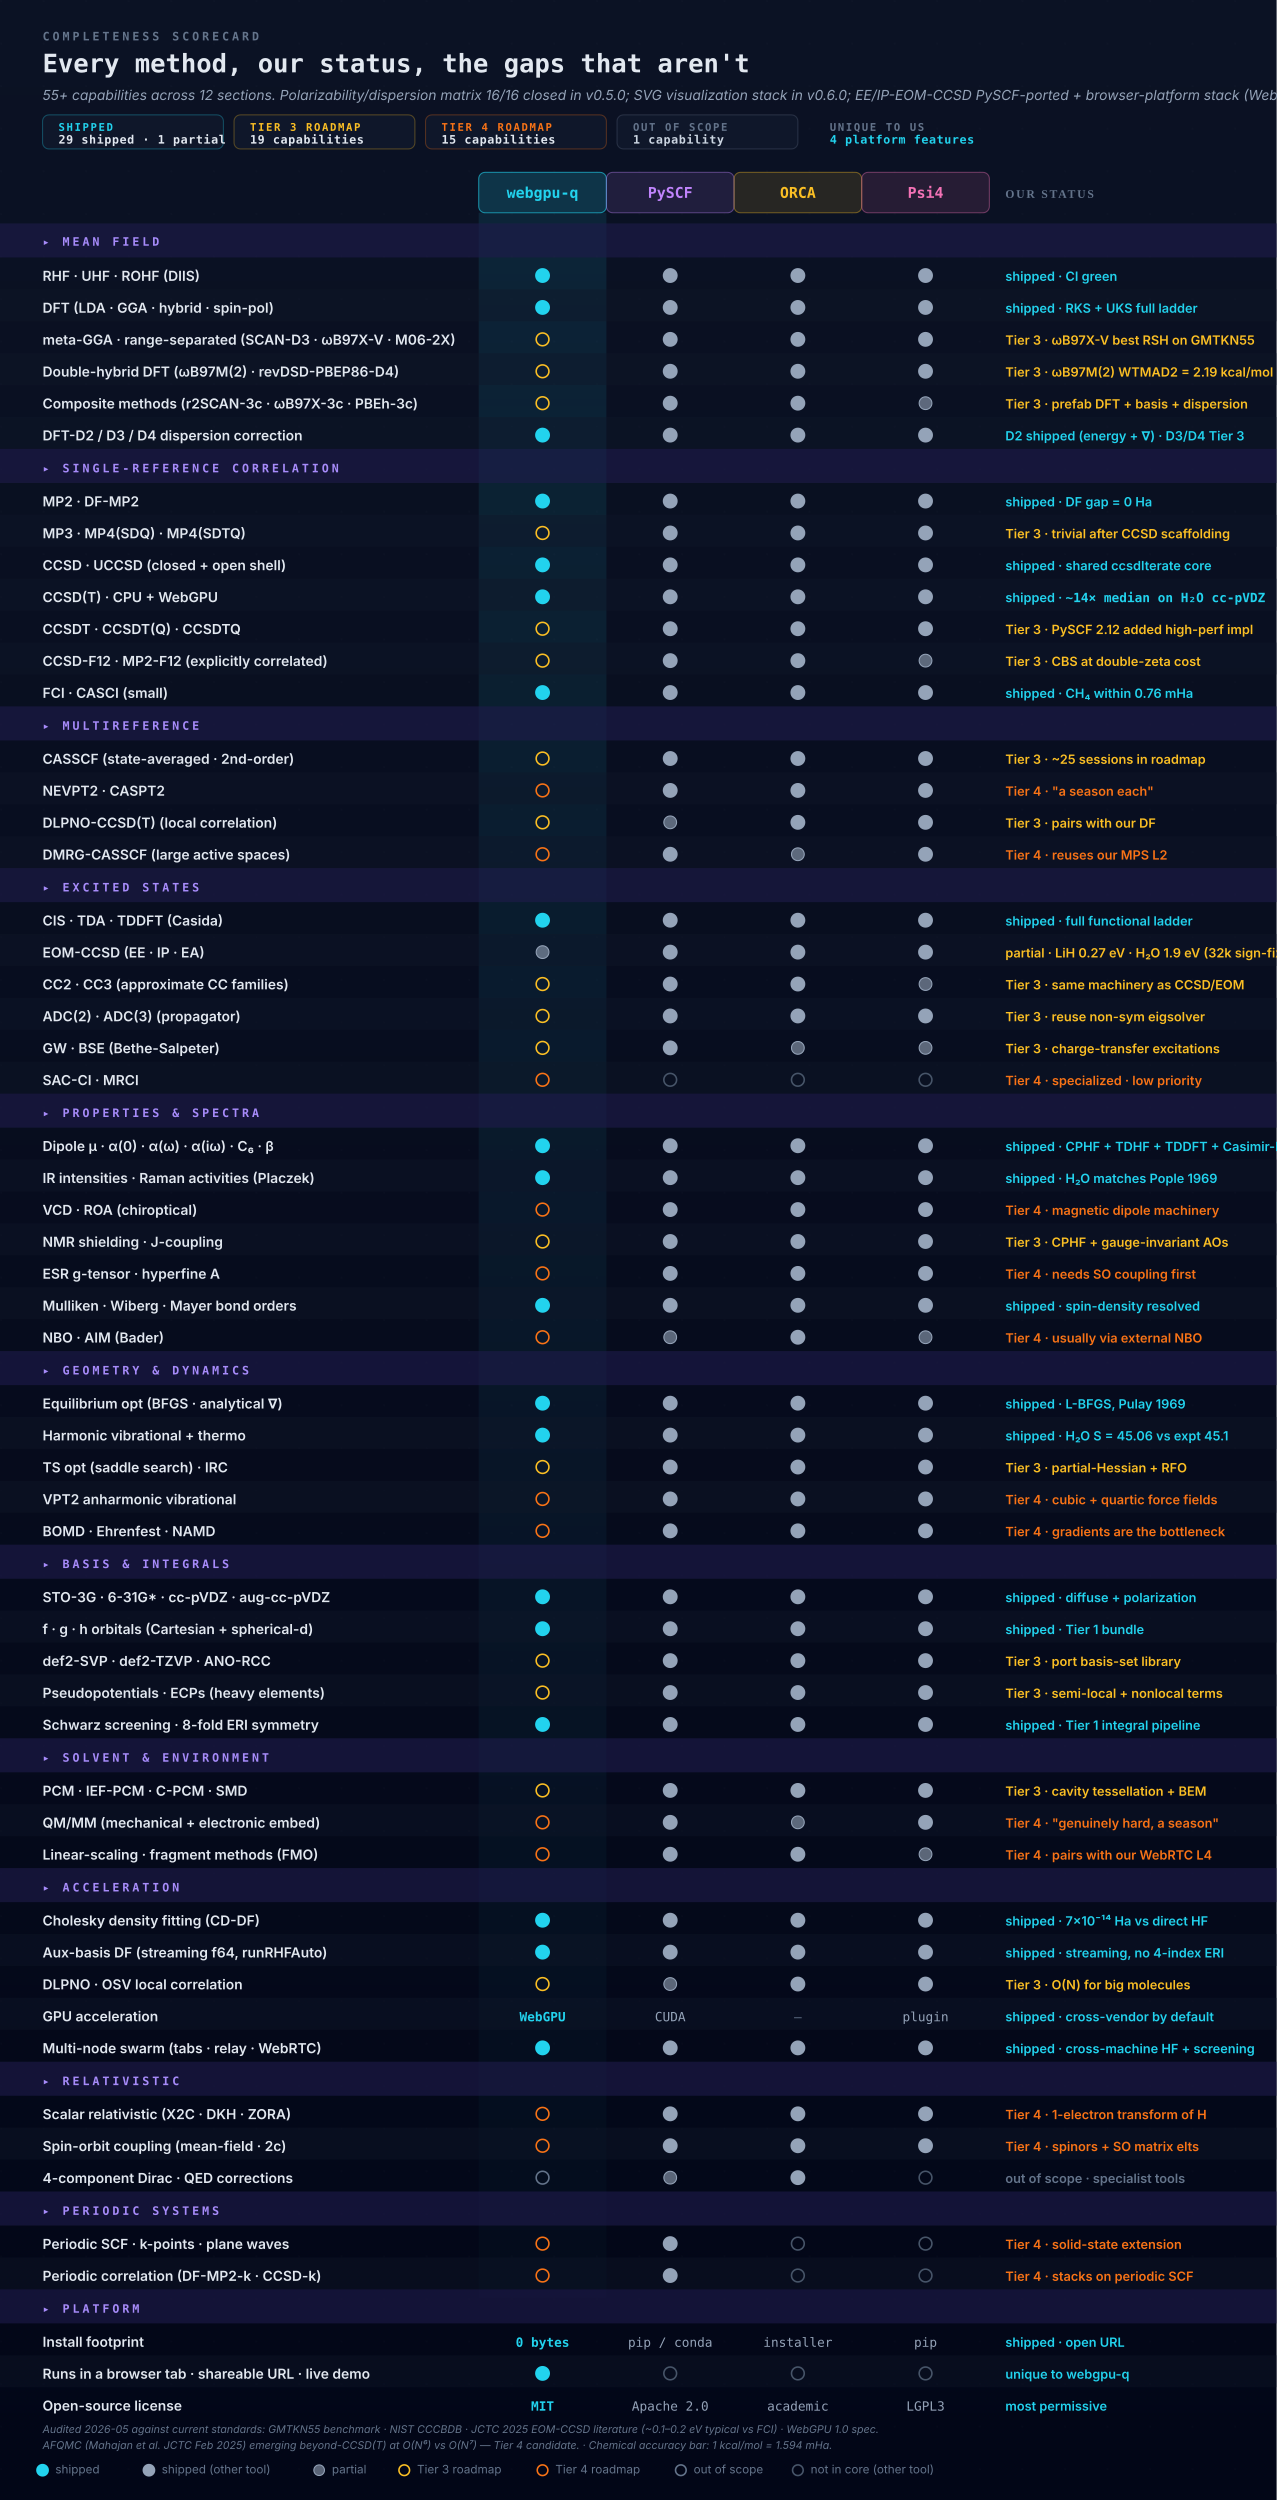
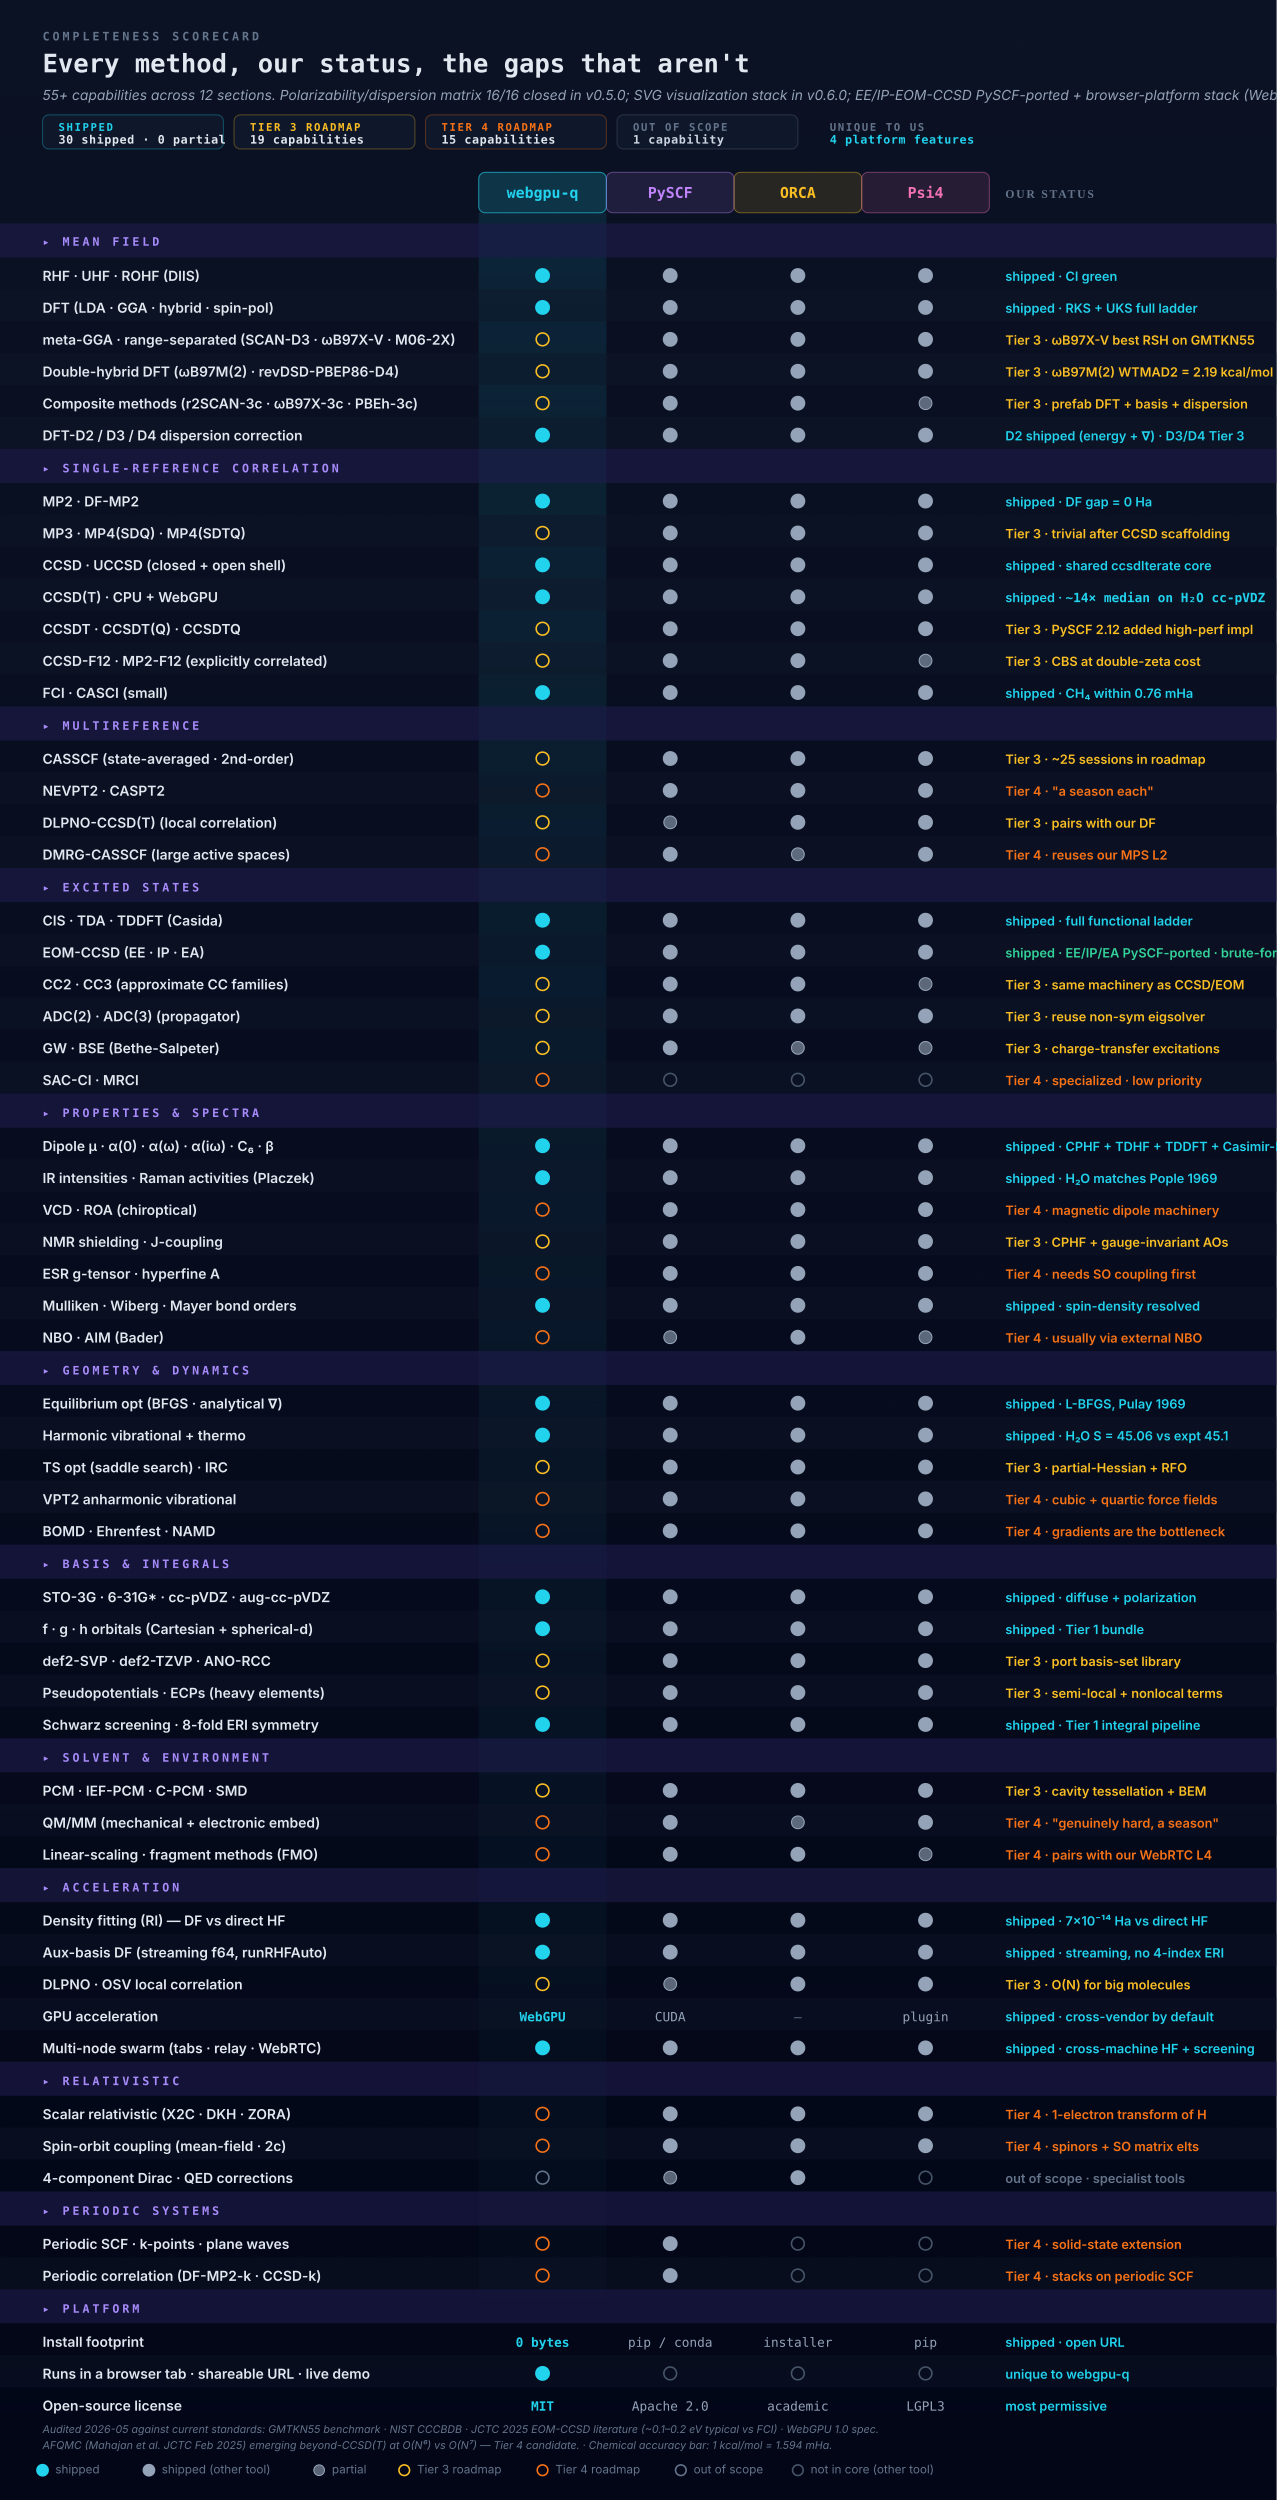
<svg xmlns="http://www.w3.org/2000/svg" viewBox="0 0 1200 2350" width="1200" height="2350" role="img" aria-label="Completeness scorecard: webgpu-q vs PySCF, ORCA, Psi4 — 55+ methods across 12 sections with roadmap status, audited against 2026 scientific standards">
  <defs>
    <linearGradient id="bgMx" x1="0" y1="0" x2="0" y2="1">
      <stop offset="0%" stop-color="#0b1224" />
      <stop offset="100%" stop-color="#020617" />
    </linearGradient>
    <pattern id="dotsMx" width="40" height="40" patternUnits="userSpaceOnUse">
      <circle cx="1" cy="1" r="0.55" fill="#ffffff" opacity="0.04" />
    </pattern>
    <linearGradient id="hlight" x1="0" y1="0" x2="0" y2="1">
      <stop offset="0%" stop-color="#22d3ee" stop-opacity="0.10" />
      <stop offset="100%" stop-color="#22d3ee" stop-opacity="0.02" />
    </linearGradient>
  </defs>
  <rect width="1200" height="2350" fill="url(#bgMx)" />
  <rect width="1200" height="2350" fill="url(#dotsMx)" />
  <text x="40" y="38" font-family="ui-monospace, monospace" font-size="11" letter-spacing="0.25em" fill="#64748b" font-weight="600">COMPLETENESS SCORECARD</text>
  <text x="40" y="68" font-family="ui-monospace, monospace" font-size="24" font-weight="700" fill="#e2e8f0">Every method, our status, the gaps that aren't</text>
  <text x="40" y="94" font-family="-apple-system, system-ui, sans-serif" font-size="13" fill="#94a3b8" font-style="italic">55+ capabilities across 12 sections. Polarizability/dispersion matrix 16/16 closed in v0.5.0; SVG visualization stack in v0.6.0; EE/IP-EOM-CCSD PySCF-ported + browser-platform stack (Web Workers, Pyodide, drag-import, PWA) in v0.7.0. Every gap has a roadmap tier.</text>
  <g font-family="ui-monospace, monospace" font-size="12" letter-spacing="0.05em">
    <rect x="40" y="108" width="170" height="32" rx="6" fill="#0f172a" stroke="#22d3ee" stroke-opacity="0.3" />
    <text x="55" y="123" font-size="10" fill="#22d3ee" font-weight="700" letter-spacing="0.15em">SHIPPED</text>
-     <text x="55" y="135" font-size="11" fill="#e2e8f0" font-weight="700">29 shipped · 1 partial</text>
+     <text x="55" y="135" font-size="11" fill="#e2e8f0" font-weight="700">30 shipped · 0 partial</text>
    <rect x="220" y="108" width="170" height="32" rx="6" fill="#0f172a" stroke="#fbbf24" stroke-opacity="0.3" />
    <text x="235" y="123" font-size="10" fill="#fbbf24" font-weight="700" letter-spacing="0.15em">TIER 3 ROADMAP</text>
    <text x="235" y="135" font-size="11" fill="#e2e8f0" font-weight="700">19 capabilities</text>
    <rect x="400" y="108" width="170" height="32" rx="6" fill="#0f172a" stroke="#f97316" stroke-opacity="0.3" />
    <text x="415" y="123" font-size="10" fill="#f97316" font-weight="700" letter-spacing="0.15em">TIER 4 ROADMAP</text>
    <text x="415" y="135" font-size="11" fill="#e2e8f0" font-weight="700">15 capabilities</text>
    <rect x="580" y="108" width="170" height="32" rx="6" fill="#0f172a" stroke="#64748b" stroke-opacity="0.3" />
    <text x="595" y="123" font-size="10" fill="#64748b" font-weight="700" letter-spacing="0.15em">OUT OF SCOPE</text>
    <text x="595" y="135" font-size="11" fill="#cbd5e1" font-weight="700">1 capability</text>
    <text x="780" y="123" font-size="10" fill="#64748b" font-weight="700" letter-spacing="0.15em">UNIQUE TO US</text>
    <text x="780" y="135" font-size="11" fill="#22d3ee" font-weight="700">4 platform features</text>
  </g>
  <g transform="translate(0 162)">
    <rect x="450" y="0" width="120" height="38" rx="6" fill="#22d3ee" fill-opacity="0.18" stroke="#22d3ee" stroke-opacity="0.6" />
    <rect x="570" y="0" width="120" height="38" rx="6" fill="#c084fc" fill-opacity="0.12" stroke="#c084fc" stroke-opacity="0.4" />
    <rect x="690" y="0" width="120" height="38" rx="6" fill="#fbbf24" fill-opacity="0.12" stroke="#fbbf24" stroke-opacity="0.4" />
    <rect x="810" y="0" width="120" height="38" rx="6" fill="#f472b6" fill-opacity="0.12" stroke="#f472b6" stroke-opacity="0.4" />
    <g font-family="ui-monospace, monospace" font-weight="700" text-anchor="middle">
      <text x="510" y="24" font-size="14" fill="#22d3ee">webgpu-q</text>
      <text x="630" y="24" font-size="14" fill="#c084fc">PySCF</text>
      <text x="750" y="24" font-size="14" fill="#fbbf24">ORCA</text>
      <text x="870" y="24" font-size="14" fill="#f472b6">Psi4</text>
    </g>
    <text x="945" y="24" font-size="11" fill="#64748b" font-weight="700" letter-spacing="0.15em">OUR STATUS</text>
  </g>
  <rect x="450" y="200" width="120" height="1960" fill="url(#hlight)" />
  <g font-family="-apple-system, system-ui, sans-serif" font-size="13" fill="#e2e8f0">
    <g transform="translate(0 210)">
      <rect width="1200" height="32" fill="#1e1b4b" fill-opacity="0.6" />
      <text x="40" y="21" font-family="ui-monospace, monospace" font-size="11" letter-spacing="0.25em" fill="#a78bfa" font-weight="700">▸ MEAN FIELD</text>
    </g>
    <g transform="translate(0 242)">
      <text x="40" y="22" font-weight="600">RHF · UHF · ROHF (DIIS)</text>
      <circle cx="510" cy="17" r="7" fill="#22d3ee" />
      <circle cx="630" cy="17" r="7" fill="#94a3b8" />
      <circle cx="750" cy="17" r="7" fill="#94a3b8" />
      <circle cx="870" cy="17" r="7" fill="#94a3b8" />
      <text x="945" y="22" font-size="12" fill="#22d3ee" font-weight="600">shipped · CI green</text>
    </g>
    <g transform="translate(0 272)">
      <rect width="1200" height="30" fill="#0f172a" fill-opacity="0.4" />
      <text x="40" y="22" font-weight="600">DFT (LDA · GGA · hybrid · spin-pol)</text>
      <circle cx="510" cy="17" r="7" fill="#22d3ee" />
      <circle cx="630" cy="17" r="7" fill="#94a3b8" />
      <circle cx="750" cy="17" r="7" fill="#94a3b8" />
      <circle cx="870" cy="17" r="7" fill="#94a3b8" />
      <text x="945" y="22" font-size="12" fill="#22d3ee" font-weight="600">shipped · RKS + UKS full ladder</text>
    </g>
    <g transform="translate(0 302)">
      <text x="40" y="22" font-weight="600">meta-GGA · range-separated (SCAN-D3 · ωB97X-V · M06-2X)</text>
      <circle cx="510" cy="17" r="6" fill="none" stroke="#fbbf24" stroke-width="1.5" />
      <circle cx="630" cy="17" r="7" fill="#94a3b8" />
      <circle cx="750" cy="17" r="7" fill="#94a3b8" />
      <circle cx="870" cy="17" r="7" fill="#94a3b8" />
      <text x="945" y="22" font-size="12" fill="#fbbf24" font-weight="600">Tier 3 · ωB97X-V best RSH on GMTKN55</text>
    </g>
    <g transform="translate(0 332)">
      <rect width="1200" height="30" fill="#0f172a" fill-opacity="0.4" />
      <text x="40" y="22" font-weight="600">Double-hybrid DFT (ωB97M(2) · revDSD-PBEP86-D4)</text>
      <circle cx="510" cy="17" r="6" fill="none" stroke="#fbbf24" stroke-width="1.5" />
      <circle cx="630" cy="17" r="7" fill="#94a3b8" />
      <circle cx="750" cy="17" r="7" fill="#94a3b8" />
      <circle cx="870" cy="17" r="7" fill="#94a3b8" />
      <text x="945" y="22" font-size="12" fill="#fbbf24" font-weight="600">Tier 3 · ωB97M(2) WTMAD2 = 2.19 kcal/mol</text>
    </g>
    <g transform="translate(0 362)">
      <text x="40" y="22" font-weight="600">Composite methods (r2SCAN-3c · ωB97X-3c · PBEh-3c)</text>
      <circle cx="510" cy="17" r="6" fill="none" stroke="#fbbf24" stroke-width="1.5" />
      <circle cx="630" cy="17" r="7" fill="#94a3b8" />
      <circle cx="750" cy="17" r="7" fill="#94a3b8" />
      <circle cx="870" cy="17" r="6" fill="#94a3b8" fill-opacity="0.6" stroke="#94a3b8" />
      <text x="945" y="22" font-size="12" fill="#fbbf24" font-weight="600">Tier 3 · prefab DFT + basis + dispersion</text>
    </g>
    <g transform="translate(0 392)">
      <rect width="1200" height="30" fill="#0f172a" fill-opacity="0.4" />
      <text x="40" y="22" font-weight="600">DFT-D2 / D3 / D4 dispersion correction</text>
      <circle cx="510" cy="17" r="7" fill="#22d3ee" />
      <circle cx="630" cy="17" r="7" fill="#94a3b8" />
      <circle cx="750" cy="17" r="7" fill="#94a3b8" />
      <circle cx="870" cy="17" r="7" fill="#94a3b8" />
      <text x="945" y="22" font-size="12" fill="#22d3ee" font-weight="600">D2 shipped (energy + ∇) · D3/D4 Tier 3</text>
    </g>
    <g transform="translate(0 422)">
      <rect width="1200" height="32" fill="#1e1b4b" fill-opacity="0.6" />
      <text x="40" y="22" font-family="ui-monospace, monospace" font-size="11" letter-spacing="0.25em" fill="#a78bfa" font-weight="700">▸ SINGLE-REFERENCE CORRELATION</text>
    </g>
    <g transform="translate(0 454)">
      <text x="40" y="22" font-weight="600">MP2 · DF-MP2</text>
      <circle cx="510" cy="17" r="7" fill="#22d3ee" />
      <circle cx="630" cy="17" r="7" fill="#94a3b8" />
      <circle cx="750" cy="17" r="7" fill="#94a3b8" />
      <circle cx="870" cy="17" r="7" fill="#94a3b8" />
      <text x="945" y="22" font-size="12" fill="#22d3ee" font-weight="600">shipped · DF gap = 0 Ha</text>
    </g>
    <g transform="translate(0 484)">
      <rect width="1200" height="30" fill="#0f172a" fill-opacity="0.4" />
      <text x="40" y="22" font-weight="600">MP3 · MP4(SDQ) · MP4(SDTQ)</text>
      <circle cx="510" cy="17" r="6" fill="none" stroke="#fbbf24" stroke-width="1.5" />
      <circle cx="630" cy="17" r="7" fill="#94a3b8" />
      <circle cx="750" cy="17" r="7" fill="#94a3b8" />
      <circle cx="870" cy="17" r="7" fill="#94a3b8" />
      <text x="945" y="22" font-size="12" fill="#fbbf24" font-weight="600">Tier 3 · trivial after CCSD scaffolding</text>
    </g>
    <g transform="translate(0 514)">
      <text x="40" y="22" font-weight="600">CCSD · UCCSD (closed + open shell)</text>
      <circle cx="510" cy="17" r="7" fill="#22d3ee" />
      <circle cx="630" cy="17" r="7" fill="#94a3b8" />
      <circle cx="750" cy="17" r="7" fill="#94a3b8" />
      <circle cx="870" cy="17" r="7" fill="#94a3b8" />
      <text x="945" y="22" font-size="12" fill="#22d3ee" font-weight="600">shipped · shared ccsdIterate core</text>
    </g>
    <g transform="translate(0 544)">
      <rect width="1200" height="30" fill="#0f172a" fill-opacity="0.4" />
      <text x="40" y="22" font-weight="600">CCSD(T) · CPU + WebGPU</text>
      <circle cx="510" cy="17" r="7" fill="#22d3ee" />
      <circle cx="630" cy="17" r="7" fill="#94a3b8" />
      <circle cx="750" cy="17" r="7" fill="#94a3b8" />
      <circle cx="870" cy="17" r="7" fill="#94a3b8" />
      <text x="945" y="22" font-size="12" fill="#22d3ee" font-weight="600">shipped · <tspan font-family="ui-monospace, monospace" font-weight="700">~14× median on H₂O cc-pVDZ</tspan>
      </text>
    </g>
    <g transform="translate(0 574)">
      <text x="40" y="22" font-weight="600">CCSDT · CCSDT(Q) · CCSDTQ</text>
      <circle cx="510" cy="17" r="6" fill="none" stroke="#fbbf24" stroke-width="1.5" />
      <circle cx="630" cy="17" r="7" fill="#94a3b8" />
      <circle cx="750" cy="17" r="7" fill="#94a3b8" />
      <circle cx="870" cy="17" r="7" fill="#94a3b8" />
      <text x="945" y="22" font-size="12" fill="#fbbf24" font-weight="600">Tier 3 · PySCF 2.12 added high-perf impl</text>
    </g>
    <g transform="translate(0 604)">
      <rect width="1200" height="30" fill="#0f172a" fill-opacity="0.4" />
      <text x="40" y="22" font-weight="600">CCSD-F12 · MP2-F12 (explicitly correlated)</text>
      <circle cx="510" cy="17" r="6" fill="none" stroke="#fbbf24" stroke-width="1.5" />
      <circle cx="630" cy="17" r="7" fill="#94a3b8" />
      <circle cx="750" cy="17" r="7" fill="#94a3b8" />
      <circle cx="870" cy="17" r="6" fill="#94a3b8" fill-opacity="0.6" stroke="#94a3b8" />
      <text x="945" y="22" font-size="12" fill="#fbbf24" font-weight="600">Tier 3 · CBS at double-zeta cost</text>
    </g>
    <g transform="translate(0 634)">
      <text x="40" y="22" font-weight="600">FCI · CASCI (small)</text>
      <circle cx="510" cy="17" r="7" fill="#22d3ee" />
      <circle cx="630" cy="17" r="7" fill="#94a3b8" />
      <circle cx="750" cy="17" r="7" fill="#94a3b8" />
      <circle cx="870" cy="17" r="7" fill="#94a3b8" />
      <text x="945" y="22" font-size="12" fill="#22d3ee" font-weight="600">shipped · CH₄ within 0.76 mHa</text>
    </g>
    <g transform="translate(0 664)">
      <rect width="1200" height="32" fill="#1e1b4b" fill-opacity="0.6" />
      <text x="40" y="22" font-family="ui-monospace, monospace" font-size="11" letter-spacing="0.25em" fill="#a78bfa" font-weight="700">▸ MULTIREFERENCE</text>
    </g>
    <g transform="translate(0 696)">
      <text x="40" y="22" font-weight="600">CASSCF (state-averaged · 2nd-order)</text>
      <circle cx="510" cy="17" r="6" fill="none" stroke="#fbbf24" stroke-width="1.5" />
      <circle cx="630" cy="17" r="7" fill="#94a3b8" />
      <circle cx="750" cy="17" r="7" fill="#94a3b8" />
      <circle cx="870" cy="17" r="7" fill="#94a3b8" />
      <text x="945" y="22" font-size="12" fill="#fbbf24" font-weight="600">Tier 3 · ~25 sessions in roadmap</text>
    </g>
    <g transform="translate(0 726)">
      <rect width="1200" height="30" fill="#0f172a" fill-opacity="0.4" />
      <text x="40" y="22" font-weight="600">NEVPT2 · CASPT2</text>
      <circle cx="510" cy="17" r="6" fill="none" stroke="#f97316" stroke-width="1.5" />
      <circle cx="630" cy="17" r="7" fill="#94a3b8" />
      <circle cx="750" cy="17" r="7" fill="#94a3b8" />
      <circle cx="870" cy="17" r="7" fill="#94a3b8" />
      <text x="945" y="22" font-size="12" fill="#f97316" font-weight="600">Tier 4 · "a season each"</text>
    </g>
    <g transform="translate(0 756)">
      <text x="40" y="22" font-weight="600">DLPNO-CCSD(T) (local correlation)</text>
      <circle cx="510" cy="17" r="6" fill="none" stroke="#fbbf24" stroke-width="1.5" />
      <circle cx="630" cy="17" r="6" fill="#94a3b8" fill-opacity="0.6" stroke="#94a3b8" />
      <circle cx="750" cy="17" r="7" fill="#94a3b8" />
      <circle cx="870" cy="17" r="7" fill="#94a3b8" />
      <text x="945" y="22" font-size="12" fill="#fbbf24" font-weight="600">Tier 3 · pairs with our DF</text>
    </g>
    <g transform="translate(0 786)">
      <rect width="1200" height="30" fill="#0f172a" fill-opacity="0.4" />
      <text x="40" y="22" font-weight="600">DMRG-CASSCF (large active spaces)</text>
      <circle cx="510" cy="17" r="6" fill="none" stroke="#f97316" stroke-width="1.5" />
      <circle cx="630" cy="17" r="7" fill="#94a3b8" />
      <circle cx="750" cy="17" r="6" fill="#94a3b8" fill-opacity="0.6" stroke="#94a3b8" />
      <circle cx="870" cy="17" r="7" fill="#94a3b8" />
      <text x="945" y="22" font-size="12" fill="#f97316" font-weight="600">Tier 4 · reuses our MPS L2</text>
    </g>
    <g transform="translate(0 816)">
      <rect width="1200" height="32" fill="#1e1b4b" fill-opacity="0.6" />
      <text x="40" y="22" font-family="ui-monospace, monospace" font-size="11" letter-spacing="0.25em" fill="#a78bfa" font-weight="700">▸ EXCITED STATES</text>
    </g>
    <g transform="translate(0 848)">
      <text x="40" y="22" font-weight="600">CIS · TDA · TDDFT (Casida)</text>
      <circle cx="510" cy="17" r="7" fill="#22d3ee" />
      <circle cx="630" cy="17" r="7" fill="#94a3b8" />
      <circle cx="750" cy="17" r="7" fill="#94a3b8" />
      <circle cx="870" cy="17" r="7" fill="#94a3b8" />
      <text x="945" y="22" font-size="12" fill="#22d3ee" font-weight="600">shipped · full functional ladder</text>
    </g>
    <g transform="translate(0 878)">
      <rect width="1200" height="30" fill="#0f172a" fill-opacity="0.4" />
      <text x="40" y="22" font-weight="600">EOM-CCSD (EE · IP · EA)</text>
-       <circle cx="510" cy="17" r="6" fill="#94a3b8" fill-opacity="0.6" stroke="#94a3b8" />
-       <circle cx="630" cy="17" r="7" fill="#94a3b8" />
-       <circle cx="750" cy="17" r="7" fill="#94a3b8" />
-       <circle cx="870" cy="17" r="7" fill="#94a3b8" />
-       <text x="945" y="22" font-size="12" fill="#fbbf24" font-weight="600">partial · LiH 0.27 eV · H₂O 1.9 eV (32k sign-fix shipped)</text>
+       <circle cx="510" cy="17" r="7" fill="#22d3ee" />
+       <circle cx="630" cy="17" r="7" fill="#94a3b8" />
+       <circle cx="750" cy="17" r="7" fill="#94a3b8" />
+       <circle cx="870" cy="17" r="7" fill="#94a3b8" />
+       <text x="945" y="22" font-size="12" fill="#34d399" font-weight="600">shipped · EE/IP/EA PySCF-ported · brute-force &lt;1e-10 Ha</text>
    </g>
    <g transform="translate(0 908)">
      <text x="40" y="22" font-weight="600">CC2 · CC3 (approximate CC families)</text>
      <circle cx="510" cy="17" r="6" fill="none" stroke="#fbbf24" stroke-width="1.5" />
      <circle cx="630" cy="17" r="7" fill="#94a3b8" />
      <circle cx="750" cy="17" r="7" fill="#94a3b8" />
      <circle cx="870" cy="17" r="6" fill="#94a3b8" fill-opacity="0.6" stroke="#94a3b8" />
      <text x="945" y="22" font-size="12" fill="#fbbf24" font-weight="600">Tier 3 · same machinery as CCSD/EOM</text>
    </g>
    <g transform="translate(0 938)">
      <rect width="1200" height="30" fill="#0f172a" fill-opacity="0.4" />
      <text x="40" y="22" font-weight="600">ADC(2) · ADC(3) (propagator)</text>
      <circle cx="510" cy="17" r="6" fill="none" stroke="#fbbf24" stroke-width="1.5" />
      <circle cx="630" cy="17" r="7" fill="#94a3b8" />
      <circle cx="750" cy="17" r="7" fill="#94a3b8" />
      <circle cx="870" cy="17" r="7" fill="#94a3b8" />
      <text x="945" y="22" font-size="12" fill="#fbbf24" font-weight="600">Tier 3 · reuse non-sym eigsolver</text>
    </g>
    <g transform="translate(0 968)">
      <text x="40" y="22" font-weight="600">GW · BSE (Bethe-Salpeter)</text>
      <circle cx="510" cy="17" r="6" fill="none" stroke="#fbbf24" stroke-width="1.5" />
      <circle cx="630" cy="17" r="7" fill="#94a3b8" />
      <circle cx="750" cy="17" r="6" fill="#94a3b8" fill-opacity="0.6" stroke="#94a3b8" />
      <circle cx="870" cy="17" r="6" fill="#94a3b8" fill-opacity="0.6" stroke="#94a3b8" />
      <text x="945" y="22" font-size="12" fill="#fbbf24" font-weight="600">Tier 3 · charge-transfer excitations</text>
    </g>
    <g transform="translate(0 998)">
      <rect width="1200" height="30" fill="#0f172a" fill-opacity="0.4" />
      <text x="40" y="22" font-weight="600">SAC-CI · MRCI</text>
      <circle cx="510" cy="17" r="6" fill="none" stroke="#f97316" stroke-width="1.5" />
      <circle cx="630" cy="17" r="6" fill="none" stroke="#475569" stroke-width="1.5" />
      <circle cx="750" cy="17" r="6" fill="none" stroke="#475569" stroke-width="1.5" />
      <circle cx="870" cy="17" r="6" fill="none" stroke="#475569" stroke-width="1.5" />
      <text x="945" y="22" font-size="12" fill="#f97316" font-weight="600">Tier 4 · specialized · low priority</text>
    </g>
    <g transform="translate(0 1028)">
      <rect width="1200" height="32" fill="#1e1b4b" fill-opacity="0.6" />
      <text x="40" y="22" font-family="ui-monospace, monospace" font-size="11" letter-spacing="0.25em" fill="#a78bfa" font-weight="700">▸ PROPERTIES &amp; SPECTRA</text>
    </g>
    <g transform="translate(0 1060)">
      <text x="40" y="22" font-weight="600">Dipole μ · α(0) · α(ω) · α(iω) · C₆ · β</text>
      <circle cx="510" cy="17" r="7" fill="#22d3ee" />
      <circle cx="630" cy="17" r="7" fill="#94a3b8" />
      <circle cx="750" cy="17" r="7" fill="#94a3b8" />
      <circle cx="870" cy="17" r="7" fill="#94a3b8" />
      <text x="945" y="22" font-size="12" fill="#22d3ee" font-weight="600">shipped · CPHF + TDHF + TDDFT + Casimir-Polder</text>
    </g>
    <g transform="translate(0 1090)">
      <rect width="1200" height="30" fill="#0f172a" fill-opacity="0.4" />
      <text x="40" y="22" font-weight="600">IR intensities · Raman activities (Placzek)</text>
      <circle cx="510" cy="17" r="7" fill="#22d3ee" />
      <circle cx="630" cy="17" r="7" fill="#94a3b8" />
      <circle cx="750" cy="17" r="7" fill="#94a3b8" />
      <circle cx="870" cy="17" r="7" fill="#94a3b8" />
      <text x="945" y="22" font-size="12" fill="#22d3ee" font-weight="600">shipped · H₂O matches Pople 1969</text>
    </g>
    <g transform="translate(0 1120)">
      <text x="40" y="22" font-weight="600">VCD · ROA (chiroptical)</text>
      <circle cx="510" cy="17" r="6" fill="none" stroke="#f97316" stroke-width="1.5" />
      <circle cx="630" cy="17" r="7" fill="#94a3b8" />
      <circle cx="750" cy="17" r="7" fill="#94a3b8" />
      <circle cx="870" cy="17" r="7" fill="#94a3b8" />
      <text x="945" y="22" font-size="12" fill="#f97316" font-weight="600">Tier 4 · magnetic dipole machinery</text>
    </g>
    <g transform="translate(0 1150)">
      <rect width="1200" height="30" fill="#0f172a" fill-opacity="0.4" />
      <text x="40" y="22" font-weight="600">NMR shielding · J-coupling</text>
      <circle cx="510" cy="17" r="6" fill="none" stroke="#fbbf24" stroke-width="1.5" />
      <circle cx="630" cy="17" r="7" fill="#94a3b8" />
      <circle cx="750" cy="17" r="7" fill="#94a3b8" />
      <circle cx="870" cy="17" r="7" fill="#94a3b8" />
      <text x="945" y="22" font-size="12" fill="#fbbf24" font-weight="600">Tier 3 · CPHF + gauge-invariant AOs</text>
    </g>
    <g transform="translate(0 1180)">
      <text x="40" y="22" font-weight="600">ESR g-tensor · hyperfine A</text>
      <circle cx="510" cy="17" r="6" fill="none" stroke="#f97316" stroke-width="1.5" />
      <circle cx="630" cy="17" r="7" fill="#94a3b8" />
      <circle cx="750" cy="17" r="7" fill="#94a3b8" />
      <circle cx="870" cy="17" r="7" fill="#94a3b8" />
      <text x="945" y="22" font-size="12" fill="#f97316" font-weight="600">Tier 4 · needs SO coupling first</text>
    </g>
    <g transform="translate(0 1210)">
      <rect width="1200" height="30" fill="#0f172a" fill-opacity="0.4" />
      <text x="40" y="22" font-weight="600">Mulliken · Wiberg · Mayer bond orders</text>
      <circle cx="510" cy="17" r="7" fill="#22d3ee" />
      <circle cx="630" cy="17" r="7" fill="#94a3b8" />
      <circle cx="750" cy="17" r="7" fill="#94a3b8" />
      <circle cx="870" cy="17" r="7" fill="#94a3b8" />
      <text x="945" y="22" font-size="12" fill="#22d3ee" font-weight="600">shipped · spin-density resolved</text>
    </g>
    <g transform="translate(0 1240)">
      <text x="40" y="22" font-weight="600">NBO · AIM (Bader)</text>
      <circle cx="510" cy="17" r="6" fill="none" stroke="#f97316" stroke-width="1.5" />
      <circle cx="630" cy="17" r="6" fill="#94a3b8" fill-opacity="0.6" stroke="#94a3b8" />
      <circle cx="750" cy="17" r="7" fill="#94a3b8" />
      <circle cx="870" cy="17" r="6" fill="#94a3b8" fill-opacity="0.6" stroke="#94a3b8" />
      <text x="945" y="22" font-size="12" fill="#f97316" font-weight="600">Tier 4 · usually via external NBO</text>
    </g>
    <g transform="translate(0 1270)">
      <rect width="1200" height="32" fill="#1e1b4b" fill-opacity="0.6" />
      <text x="40" y="22" font-family="ui-monospace, monospace" font-size="11" letter-spacing="0.25em" fill="#a78bfa" font-weight="700">▸ GEOMETRY &amp; DYNAMICS</text>
    </g>
    <g transform="translate(0 1302)">
      <text x="40" y="22" font-weight="600">Equilibrium opt (BFGS · analytical ∇)</text>
      <circle cx="510" cy="17" r="7" fill="#22d3ee" />
      <circle cx="630" cy="17" r="7" fill="#94a3b8" />
      <circle cx="750" cy="17" r="7" fill="#94a3b8" />
      <circle cx="870" cy="17" r="7" fill="#94a3b8" />
      <text x="945" y="22" font-size="12" fill="#22d3ee" font-weight="600">shipped · L-BFGS, Pulay 1969</text>
    </g>
    <g transform="translate(0 1332)">
      <rect width="1200" height="30" fill="#0f172a" fill-opacity="0.4" />
      <text x="40" y="22" font-weight="600">Harmonic vibrational + thermo</text>
      <circle cx="510" cy="17" r="7" fill="#22d3ee" />
      <circle cx="630" cy="17" r="7" fill="#94a3b8" />
      <circle cx="750" cy="17" r="7" fill="#94a3b8" />
      <circle cx="870" cy="17" r="7" fill="#94a3b8" />
      <text x="945" y="22" font-size="12" fill="#22d3ee" font-weight="600">shipped · H₂O S = 45.06 vs expt 45.1</text>
    </g>
    <g transform="translate(0 1362)">
      <text x="40" y="22" font-weight="600">TS opt (saddle search) · IRC</text>
      <circle cx="510" cy="17" r="6" fill="none" stroke="#fbbf24" stroke-width="1.5" />
      <circle cx="630" cy="17" r="7" fill="#94a3b8" />
      <circle cx="750" cy="17" r="7" fill="#94a3b8" />
      <circle cx="870" cy="17" r="7" fill="#94a3b8" />
      <text x="945" y="22" font-size="12" fill="#fbbf24" font-weight="600">Tier 3 · partial-Hessian + RFO</text>
    </g>
    <g transform="translate(0 1392)">
      <rect width="1200" height="30" fill="#0f172a" fill-opacity="0.4" />
      <text x="40" y="22" font-weight="600">VPT2 anharmonic vibrational</text>
      <circle cx="510" cy="17" r="6" fill="none" stroke="#f97316" stroke-width="1.5" />
      <circle cx="630" cy="17" r="7" fill="#94a3b8" />
      <circle cx="750" cy="17" r="7" fill="#94a3b8" />
      <circle cx="870" cy="17" r="7" fill="#94a3b8" />
      <text x="945" y="22" font-size="12" fill="#f97316" font-weight="600">Tier 4 · cubic + quartic force fields</text>
    </g>
    <g transform="translate(0 1422)">
      <text x="40" y="22" font-weight="600">BOMD · Ehrenfest · NAMD</text>
      <circle cx="510" cy="17" r="6" fill="none" stroke="#f97316" stroke-width="1.5" />
      <circle cx="630" cy="17" r="7" fill="#94a3b8" />
      <circle cx="750" cy="17" r="7" fill="#94a3b8" />
      <circle cx="870" cy="17" r="7" fill="#94a3b8" />
      <text x="945" y="22" font-size="12" fill="#f97316" font-weight="600">Tier 4 · gradients are the bottleneck</text>
    </g>
    <g transform="translate(0 1452)">
      <rect width="1200" height="32" fill="#1e1b4b" fill-opacity="0.6" />
      <text x="40" y="22" font-family="ui-monospace, monospace" font-size="11" letter-spacing="0.25em" fill="#a78bfa" font-weight="700">▸ BASIS &amp; INTEGRALS</text>
    </g>
    <g transform="translate(0 1484)">
      <text x="40" y="22" font-weight="600">STO-3G · 6-31G* · cc-pVDZ · aug-cc-pVDZ</text>
      <circle cx="510" cy="17" r="7" fill="#22d3ee" />
      <circle cx="630" cy="17" r="7" fill="#94a3b8" />
      <circle cx="750" cy="17" r="7" fill="#94a3b8" />
      <circle cx="870" cy="17" r="7" fill="#94a3b8" />
      <text x="945" y="22" font-size="12" fill="#22d3ee" font-weight="600">shipped · diffuse + polarization</text>
    </g>
    <g transform="translate(0 1514)">
      <rect width="1200" height="30" fill="#0f172a" fill-opacity="0.4" />
      <text x="40" y="22" font-weight="600">f · g · h orbitals (Cartesian + spherical-d)</text>
      <circle cx="510" cy="17" r="7" fill="#22d3ee" />
      <circle cx="630" cy="17" r="7" fill="#94a3b8" />
      <circle cx="750" cy="17" r="7" fill="#94a3b8" />
      <circle cx="870" cy="17" r="7" fill="#94a3b8" />
      <text x="945" y="22" font-size="12" fill="#22d3ee" font-weight="600">shipped · Tier 1 bundle</text>
    </g>
    <g transform="translate(0 1544)">
      <text x="40" y="22" font-weight="600">def2-SVP · def2-TZVP · ANO-RCC</text>
      <circle cx="510" cy="17" r="6" fill="none" stroke="#fbbf24" stroke-width="1.5" />
      <circle cx="630" cy="17" r="7" fill="#94a3b8" />
      <circle cx="750" cy="17" r="7" fill="#94a3b8" />
      <circle cx="870" cy="17" r="7" fill="#94a3b8" />
      <text x="945" y="22" font-size="12" fill="#fbbf24" font-weight="600">Tier 3 · port basis-set library</text>
    </g>
    <g transform="translate(0 1574)">
      <rect width="1200" height="30" fill="#0f172a" fill-opacity="0.4" />
      <text x="40" y="22" font-weight="600">Pseudopotentials · ECPs (heavy elements)</text>
      <circle cx="510" cy="17" r="6" fill="none" stroke="#fbbf24" stroke-width="1.5" />
      <circle cx="630" cy="17" r="7" fill="#94a3b8" />
      <circle cx="750" cy="17" r="7" fill="#94a3b8" />
      <circle cx="870" cy="17" r="7" fill="#94a3b8" />
      <text x="945" y="22" font-size="12" fill="#fbbf24" font-weight="600">Tier 3 · semi-local + nonlocal terms</text>
    </g>
    <g transform="translate(0 1604)">
      <text x="40" y="22" font-weight="600">Schwarz screening · 8-fold ERI symmetry</text>
      <circle cx="510" cy="17" r="7" fill="#22d3ee" />
      <circle cx="630" cy="17" r="7" fill="#94a3b8" />
      <circle cx="750" cy="17" r="7" fill="#94a3b8" />
      <circle cx="870" cy="17" r="7" fill="#94a3b8" />
      <text x="945" y="22" font-size="12" fill="#22d3ee" font-weight="600">shipped · Tier 1 integral pipeline</text>
    </g>
    <g transform="translate(0 1634)">
      <rect width="1200" height="32" fill="#1e1b4b" fill-opacity="0.6" />
      <text x="40" y="22" font-family="ui-monospace, monospace" font-size="11" letter-spacing="0.25em" fill="#a78bfa" font-weight="700">▸ SOLVENT &amp; ENVIRONMENT</text>
    </g>
    <g transform="translate(0 1666)">
      <text x="40" y="22" font-weight="600">PCM · IEF-PCM · C-PCM · SMD</text>
      <circle cx="510" cy="17" r="6" fill="none" stroke="#fbbf24" stroke-width="1.5" />
      <circle cx="630" cy="17" r="7" fill="#94a3b8" />
      <circle cx="750" cy="17" r="7" fill="#94a3b8" />
      <circle cx="870" cy="17" r="7" fill="#94a3b8" />
      <text x="945" y="22" font-size="12" fill="#fbbf24" font-weight="600">Tier 3 · cavity tessellation + BEM</text>
    </g>
    <g transform="translate(0 1696)">
      <rect width="1200" height="30" fill="#0f172a" fill-opacity="0.4" />
      <text x="40" y="22" font-weight="600">QM/MM (mechanical + electronic embed)</text>
      <circle cx="510" cy="17" r="6" fill="none" stroke="#f97316" stroke-width="1.5" />
      <circle cx="630" cy="17" r="7" fill="#94a3b8" />
      <circle cx="750" cy="17" r="6" fill="#94a3b8" fill-opacity="0.6" stroke="#94a3b8" />
      <circle cx="870" cy="17" r="7" fill="#94a3b8" />
      <text x="945" y="22" font-size="12" fill="#f97316" font-weight="600">Tier 4 · "genuinely hard, a season"</text>
    </g>
    <g transform="translate(0 1726)">
      <text x="40" y="22" font-weight="600">Linear-scaling · fragment methods (FMO)</text>
      <circle cx="510" cy="17" r="6" fill="none" stroke="#f97316" stroke-width="1.5" />
      <circle cx="630" cy="17" r="7" fill="#94a3b8" />
      <circle cx="750" cy="17" r="7" fill="#94a3b8" />
      <circle cx="870" cy="17" r="6" fill="#94a3b8" fill-opacity="0.6" stroke="#94a3b8" />
      <text x="945" y="22" font-size="12" fill="#f97316" font-weight="600">Tier 4 · pairs with our WebRTC L4</text>
    </g>
    <g transform="translate(0 1756)">
      <rect width="1200" height="32" fill="#1e1b4b" fill-opacity="0.6" />
      <text x="40" y="22" font-family="ui-monospace, monospace" font-size="11" letter-spacing="0.25em" fill="#a78bfa" font-weight="700">▸ ACCELERATION</text>
    </g>
    <g transform="translate(0 1788)">
-       <text x="40" y="22" font-weight="600">Cholesky density fitting (CD-DF)</text>
+       <text x="40" y="22" font-weight="600">Density fitting (RI) — DF vs direct HF</text>
      <circle cx="510" cy="17" r="7" fill="#22d3ee" />
      <circle cx="630" cy="17" r="7" fill="#94a3b8" />
      <circle cx="750" cy="17" r="7" fill="#94a3b8" />
      <circle cx="870" cy="17" r="7" fill="#94a3b8" />
      <text x="945" y="22" font-size="12" fill="#22d3ee" font-weight="600">shipped · 7×10⁻¹⁴ Ha vs direct HF</text>
    </g>
    <g transform="translate(0 1818)">
      <rect width="1200" height="30" fill="#0f172a" fill-opacity="0.4" />
      <text x="40" y="22" font-weight="600">Aux-basis DF (streaming f64, runRHFAuto)</text>
      <circle cx="510" cy="17" r="7" fill="#22d3ee" />
      <circle cx="630" cy="17" r="7" fill="#94a3b8" />
      <circle cx="750" cy="17" r="7" fill="#94a3b8" />
      <circle cx="870" cy="17" r="7" fill="#94a3b8" />
      <text x="945" y="22" font-size="12" fill="#22d3ee" font-weight="600">shipped · streaming, no 4-index ERI</text>
    </g>
    <g transform="translate(0 1848)">
      <text x="40" y="22" font-weight="600">DLPNO · OSV local correlation</text>
      <circle cx="510" cy="17" r="6" fill="none" stroke="#fbbf24" stroke-width="1.5" />
      <circle cx="630" cy="17" r="6" fill="#94a3b8" fill-opacity="0.6" stroke="#94a3b8" />
      <circle cx="750" cy="17" r="7" fill="#94a3b8" />
      <circle cx="870" cy="17" r="7" fill="#94a3b8" />
      <text x="945" y="22" font-size="12" fill="#fbbf24" font-weight="600">Tier 3 · O(N) for big molecules</text>
    </g>
    <g transform="translate(0 1878)">
      <rect width="1200" height="30" fill="#0f172a" fill-opacity="0.4" />
      <text x="40" y="22" font-weight="600">GPU acceleration</text>
      <text x="510" y="22" font-family="ui-monospace, monospace" font-size="12" fill="#22d3ee" font-weight="700" text-anchor="middle">WebGPU</text>
      <text x="630" y="22" font-family="ui-monospace, monospace" font-size="12" fill="#94a3b8" text-anchor="middle">CUDA</text>
      <text x="750" y="22" font-family="ui-monospace, monospace" font-size="12" fill="#64748b" text-anchor="middle">—</text>
      <text x="870" y="22" font-family="ui-monospace, monospace" font-size="12" fill="#94a3b8" text-anchor="middle">plugin</text>
      <text x="945" y="22" font-size="12" fill="#22d3ee" font-weight="600">shipped · cross-vendor by default</text>
    </g>
    <g transform="translate(0 1908)">
      <text x="40" y="22" font-weight="600">Multi-node swarm (tabs · relay · WebRTC)</text>
      <circle cx="510" cy="17" r="7" fill="#22d3ee" />
      <circle cx="630" cy="17" r="7" fill="#94a3b8" />
      <circle cx="750" cy="17" r="7" fill="#94a3b8" />
      <circle cx="870" cy="17" r="7" fill="#94a3b8" />
      <text x="945" y="22" font-size="12" fill="#22d3ee" font-weight="600">shipped · cross-machine HF + screening</text>
    </g>
    <g transform="translate(0 1938)">
      <rect width="1200" height="32" fill="#1e1b4b" fill-opacity="0.6" />
      <text x="40" y="22" font-family="ui-monospace, monospace" font-size="11" letter-spacing="0.25em" fill="#a78bfa" font-weight="700">▸ RELATIVISTIC</text>
    </g>
    <g transform="translate(0 1970)">
      <text x="40" y="22" font-weight="600">Scalar relativistic (X2C · DKH · ZORA)</text>
      <circle cx="510" cy="17" r="6" fill="none" stroke="#f97316" stroke-width="1.5" />
      <circle cx="630" cy="17" r="7" fill="#94a3b8" />
      <circle cx="750" cy="17" r="7" fill="#94a3b8" />
      <circle cx="870" cy="17" r="7" fill="#94a3b8" />
      <text x="945" y="22" font-size="12" fill="#f97316" font-weight="600">Tier 4 · 1-electron transform of H</text>
    </g>
    <g transform="translate(0 2000)">
      <rect width="1200" height="30" fill="#0f172a" fill-opacity="0.4" />
      <text x="40" y="22" font-weight="600">Spin-orbit coupling (mean-field · 2c)</text>
      <circle cx="510" cy="17" r="6" fill="none" stroke="#f97316" stroke-width="1.5" />
      <circle cx="630" cy="17" r="7" fill="#94a3b8" />
      <circle cx="750" cy="17" r="7" fill="#94a3b8" />
      <circle cx="870" cy="17" r="7" fill="#94a3b8" />
      <text x="945" y="22" font-size="12" fill="#f97316" font-weight="600">Tier 4 · spinors + SO matrix elts</text>
    </g>
    <g transform="translate(0 2030)">
      <text x="40" y="22" font-weight="600">4-component Dirac · QED corrections</text>
      <circle cx="510" cy="17" r="6" fill="none" stroke="#64748b" stroke-width="1.5" />
      <circle cx="630" cy="17" r="6" fill="#94a3b8" fill-opacity="0.6" stroke="#94a3b8" />
      <circle cx="750" cy="17" r="7" fill="#94a3b8" />
      <circle cx="870" cy="17" r="6" fill="none" stroke="#475569" stroke-width="1.5" />
      <text x="945" y="22" font-size="12" fill="#64748b" font-weight="600">out of scope · specialist tools</text>
    </g>
    <g transform="translate(0 2060)">
      <rect width="1200" height="32" fill="#1e1b4b" fill-opacity="0.6" />
      <text x="40" y="22" font-family="ui-monospace, monospace" font-size="11" letter-spacing="0.25em" fill="#a78bfa" font-weight="700">▸ PERIODIC SYSTEMS</text>
    </g>
    <g transform="translate(0 2092)">
      <text x="40" y="22" font-weight="600">Periodic SCF · k-points · plane waves</text>
      <circle cx="510" cy="17" r="6" fill="none" stroke="#f97316" stroke-width="1.5" />
      <circle cx="630" cy="17" r="7" fill="#94a3b8" />
      <circle cx="750" cy="17" r="6" fill="none" stroke="#475569" stroke-width="1.5" />
      <circle cx="870" cy="17" r="6" fill="none" stroke="#475569" stroke-width="1.5" />
      <text x="945" y="22" font-size="12" fill="#f97316" font-weight="600">Tier 4 · solid-state extension</text>
    </g>
    <g transform="translate(0 2122)">
      <rect width="1200" height="30" fill="#0f172a" fill-opacity="0.4" />
      <text x="40" y="22" font-weight="600">Periodic correlation (DF-MP2-k · CCSD-k)</text>
      <circle cx="510" cy="17" r="6" fill="none" stroke="#f97316" stroke-width="1.5" />
      <circle cx="630" cy="17" r="7" fill="#94a3b8" />
      <circle cx="750" cy="17" r="6" fill="none" stroke="#475569" stroke-width="1.5" />
      <circle cx="870" cy="17" r="6" fill="none" stroke="#475569" stroke-width="1.5" />
      <text x="945" y="22" font-size="12" fill="#f97316" font-weight="600">Tier 4 · stacks on periodic SCF</text>
    </g>
    <g transform="translate(0 2152)">
      <rect width="1200" height="32" fill="#1e1b4b" fill-opacity="0.6" />
      <text x="40" y="22" font-family="ui-monospace, monospace" font-size="11" letter-spacing="0.25em" fill="#a78bfa" font-weight="700">▸ PLATFORM</text>
    </g>
    <g transform="translate(0 2184)">
      <text x="40" y="22" font-weight="600">Install footprint</text>
      <text x="510" y="22" font-family="ui-monospace, monospace" font-size="12" fill="#22d3ee" font-weight="700" text-anchor="middle">0 bytes</text>
      <text x="630" y="22" font-family="ui-monospace, monospace" font-size="12" fill="#94a3b8" text-anchor="middle">pip / conda</text>
      <text x="750" y="22" font-family="ui-monospace, monospace" font-size="12" fill="#94a3b8" text-anchor="middle">installer</text>
      <text x="870" y="22" font-family="ui-monospace, monospace" font-size="12" fill="#94a3b8" text-anchor="middle">pip</text>
      <text x="945" y="22" font-size="12" fill="#22d3ee" font-weight="600">shipped · open URL</text>
    </g>
    <g transform="translate(0 2214)">
      <rect width="1200" height="30" fill="#0f172a" fill-opacity="0.4" />
      <text x="40" y="22" font-weight="600">Runs in a browser tab · shareable URL · live demo</text>
      <circle cx="510" cy="17" r="7" fill="#22d3ee" />
      <circle cx="630" cy="17" r="6" fill="none" stroke="#475569" stroke-width="1.5" />
      <circle cx="750" cy="17" r="6" fill="none" stroke="#475569" stroke-width="1.5" />
      <circle cx="870" cy="17" r="6" fill="none" stroke="#475569" stroke-width="1.5" />
      <text x="945" y="22" font-size="12" fill="#22d3ee" font-weight="600">unique to webgpu-q</text>
    </g>
    <g transform="translate(0 2244)">
      <text x="40" y="22" font-weight="600">Open-source license</text>
      <text x="510" y="22" font-family="ui-monospace, monospace" font-size="12" fill="#22d3ee" font-weight="700" text-anchor="middle">MIT</text>
      <text x="630" y="22" font-family="ui-monospace, monospace" font-size="12" fill="#94a3b8" text-anchor="middle">Apache 2.0</text>
      <text x="750" y="22" font-family="ui-monospace, monospace" font-size="12" fill="#94a3b8" text-anchor="middle">academic</text>
      <text x="870" y="22" font-family="ui-monospace, monospace" font-size="12" fill="#94a3b8" text-anchor="middle">LGPL3</text>
      <text x="945" y="22" font-size="12" fill="#22d3ee" font-weight="600">most permissive</text>
    </g>
  </g>
  <text x="40" y="2287" font-family="-apple-system, system-ui, sans-serif" font-size="10" fill="#64748b" font-style="italic">Audited 2026-05 against current standards: GMTKN55 benchmark · NIST CCCBDB · JCTC 2025 EOM-CCSD literature (~0.1–0.2 eV typical vs FCI) · WebGPU 1.0 spec.</text>
  <text x="40" y="2302" font-family="-apple-system, system-ui, sans-serif" font-size="10" fill="#64748b" font-style="italic">AFQMC (Mahajan et al. JCTC Feb 2025) emerging beyond-CCSD(T) at O(N⁶) vs O(N⁷) — Tier 4 candidate.  ·  Chemical accuracy bar: 1 kcal/mol = 1.594 mHa.</text>
  <g transform="translate(40 2325)" font-family="-apple-system, system-ui, sans-serif" font-size="11" fill="#64748b">
    <circle cx="0" cy="-3" r="6" fill="#22d3ee" />
    <text x="12" y="0">shipped</text>
    <circle cx="100" cy="-3" r="6" fill="#94a3b8" />
    <text x="112" y="0">shipped (other tool)</text>
    <circle cx="260" cy="-3" r="5" fill="#94a3b8" fill-opacity="0.6" stroke="#94a3b8" />
    <text x="272" y="0">partial</text>
    <circle cx="340" cy="-3" r="5" fill="none" stroke="#fbbf24" stroke-width="1.5" />
    <text x="352" y="0">Tier 3 roadmap</text>
    <circle cx="470" cy="-3" r="5" fill="none" stroke="#f97316" stroke-width="1.5" />
    <text x="482" y="0">Tier 4 roadmap</text>
    <circle cx="600" cy="-3" r="5" fill="none" stroke="#64748b" stroke-width="1.5" />
    <text x="612" y="0">out of scope</text>
    <circle cx="710" cy="-3" r="5" fill="none" stroke="#475569" stroke-width="1.5" />
    <text x="722" y="0">not in core (other tool)</text>
  </g>
</svg>
